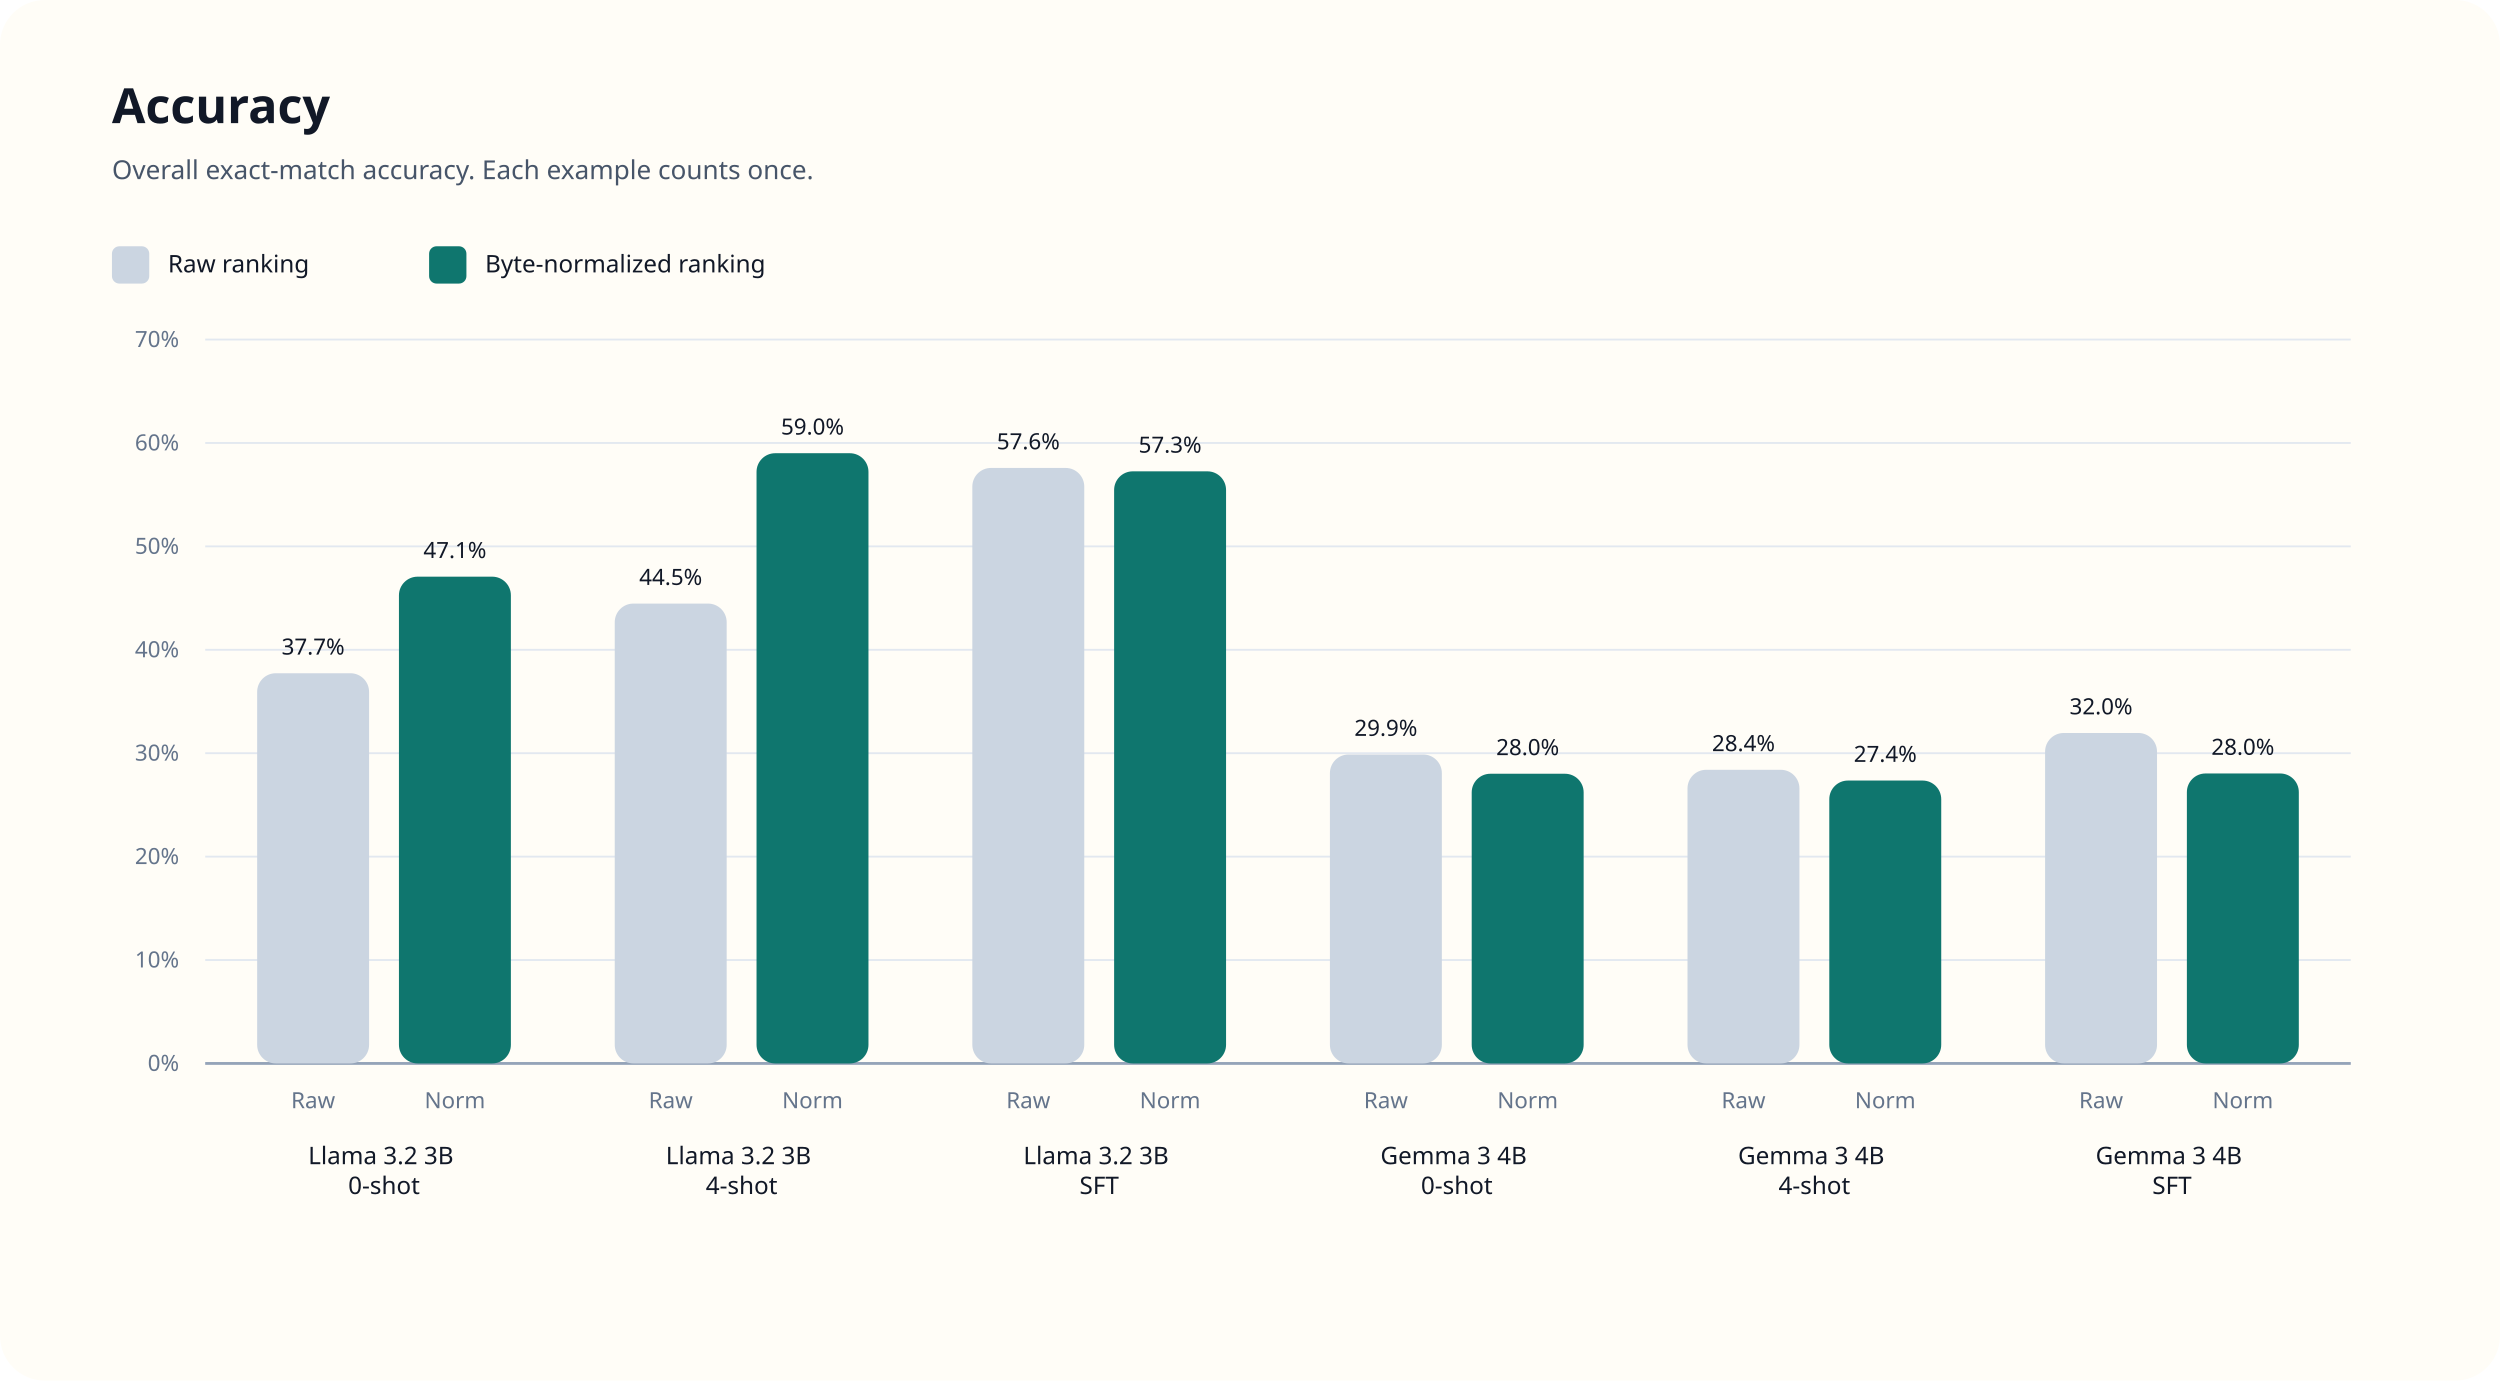
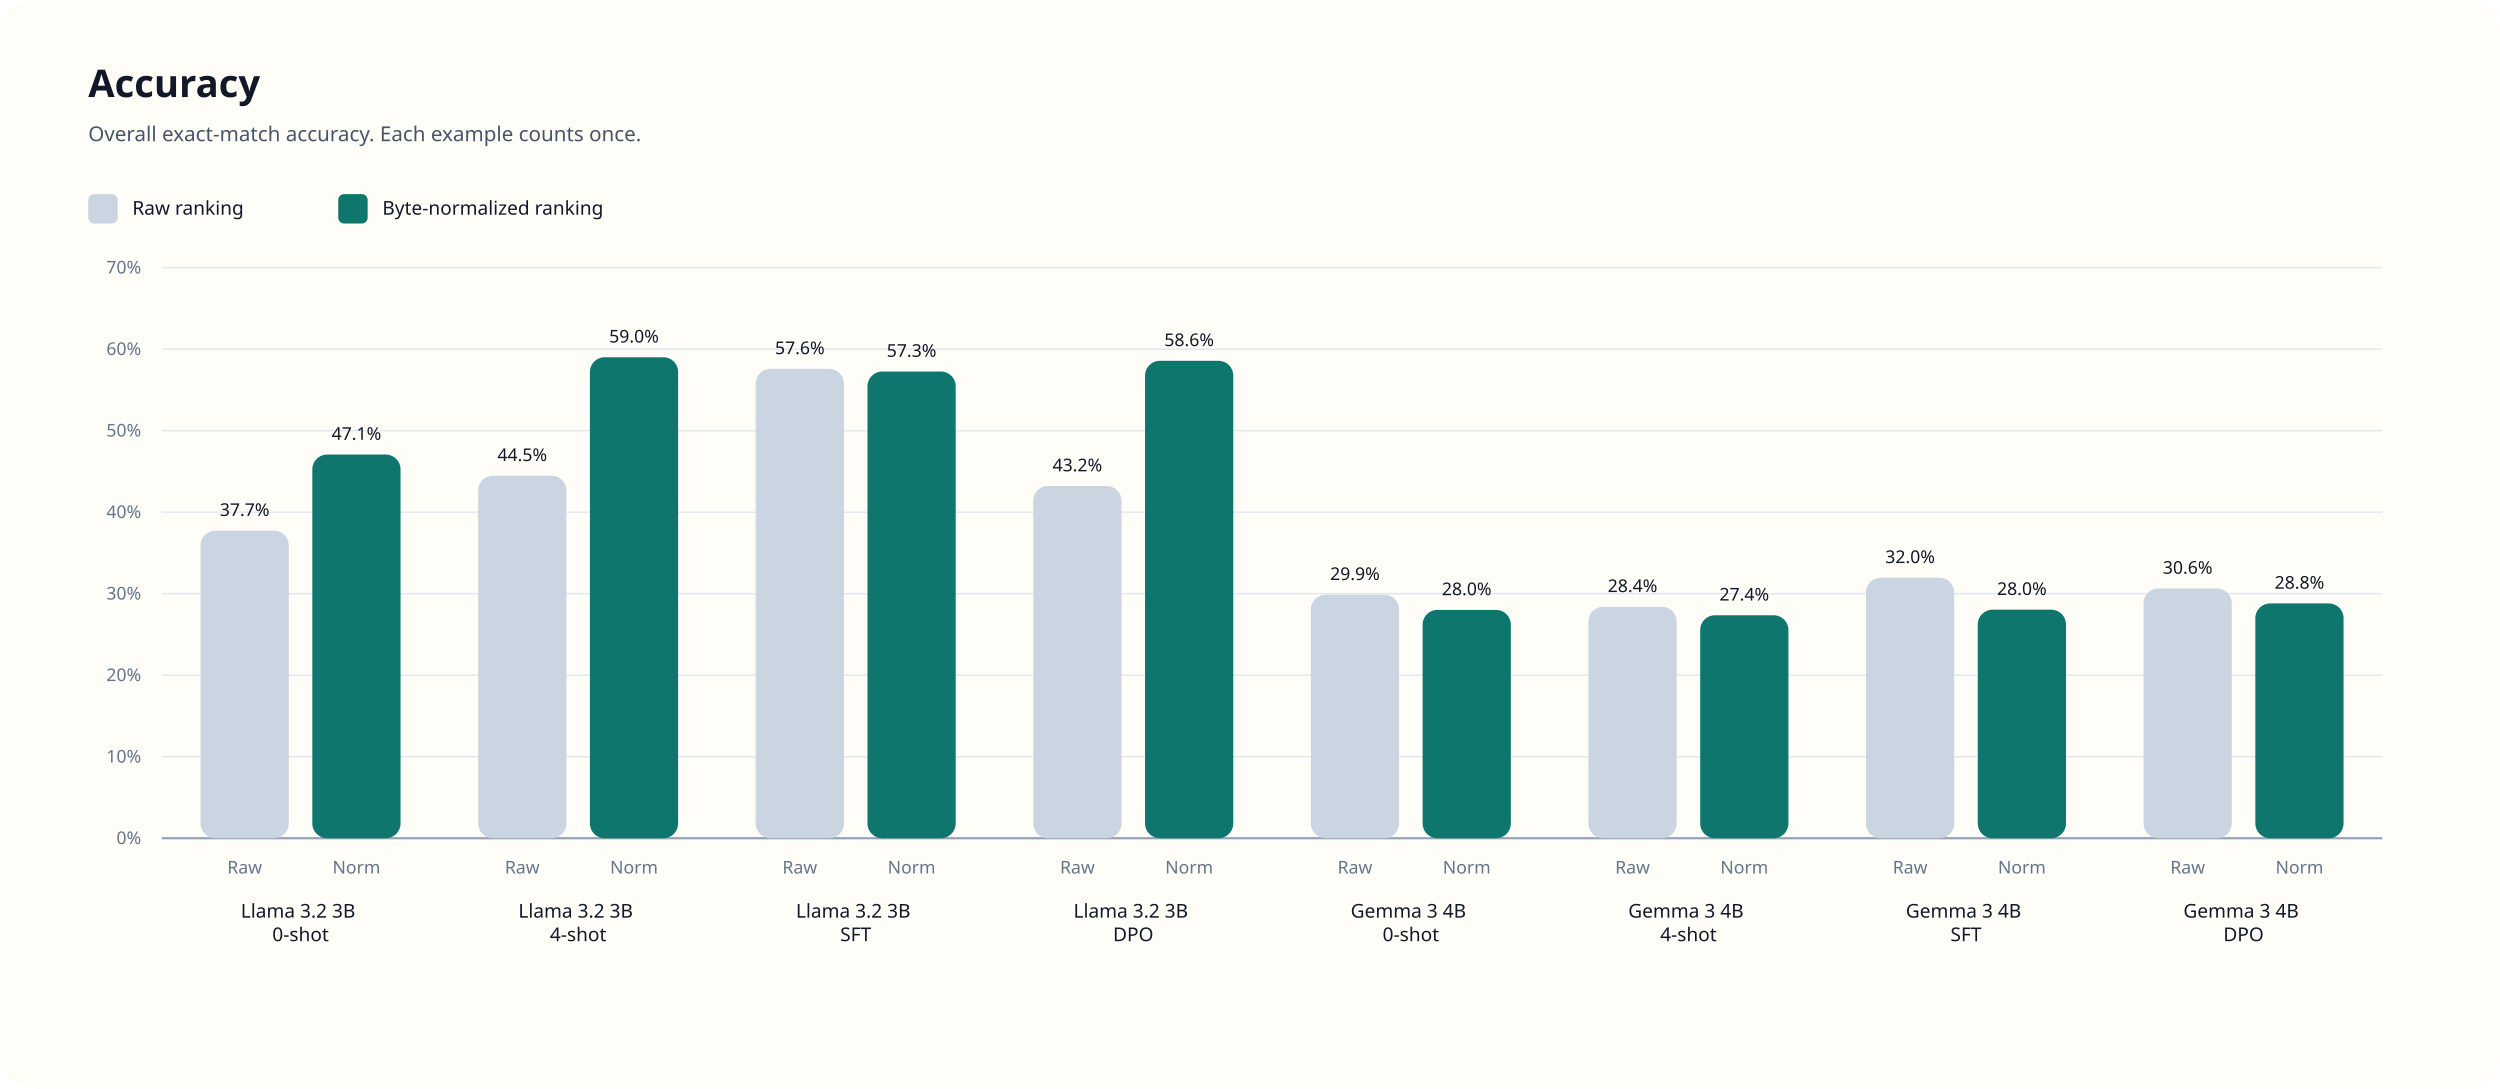
- <svg xmlns="http://www.w3.org/2000/svg" width="1340" height="740" viewBox="0 0 1340 740" fill="none">
-   <rect width="1340" height="740" fill="#fffdf7" rx="24" />
+ <svg xmlns="http://www.w3.org/2000/svg" width="1700" height="740" viewBox="0 0 1700 740" fill="none">
+   <rect width="1700" height="740" fill="#fffdf7" rx="24" />
  <style>text { font-family: 'Avenir Next', 'Segoe UI', sans-serif; fill: #111827; }.title { font-size: 26px; font-weight: 700; }.subtitle { font-size: 14px; fill: #475569; }.label { font-size: 13px; }.small { font-size: 12px; }.legend { font-size: 13px; }.muted { fill: #64748b; }.grid { stroke: #e2e8f0; stroke-width: 1; }.axis { stroke: #94a3b8; stroke-width: 1.5; }</style>
  <text x="60" y="66" text-anchor="start" class="title">Accuracy</text>
  <text x="60" y="96" text-anchor="start" class="subtitle">Overall exact-match accuracy. Each example counts once.</text>
-   <line x1="110" y1="570.0" x2="1260" y2="570.0" class="grid" />
+   <line x1="110" y1="570.0" x2="1620" y2="570.0" class="grid" />
  <text x="96" y="574.0" text-anchor="end" class="small muted">0%</text>
-   <line x1="110" y1="514.571" x2="1260" y2="514.571" class="grid" />
+   <line x1="110" y1="514.571" x2="1620" y2="514.571" class="grid" />
  <text x="96" y="518.571" text-anchor="end" class="small muted">10%</text>
-   <line x1="110" y1="459.143" x2="1260" y2="459.143" class="grid" />
+   <line x1="110" y1="459.143" x2="1620" y2="459.143" class="grid" />
  <text x="96" y="463.143" text-anchor="end" class="small muted">20%</text>
-   <line x1="110" y1="403.714" x2="1260" y2="403.714" class="grid" />
+   <line x1="110" y1="403.714" x2="1620" y2="403.714" class="grid" />
  <text x="96" y="407.714" text-anchor="end" class="small muted">30%</text>
-   <line x1="110" y1="348.286" x2="1260" y2="348.286" class="grid" />
+   <line x1="110" y1="348.286" x2="1620" y2="348.286" class="grid" />
  <text x="96" y="352.286" text-anchor="end" class="small muted">40%</text>
-   <line x1="110" y1="292.857" x2="1260" y2="292.857" class="grid" />
+   <line x1="110" y1="292.857" x2="1620" y2="292.857" class="grid" />
  <text x="96" y="296.857" text-anchor="end" class="small muted">50%</text>
-   <line x1="110" y1="237.429" x2="1260" y2="237.429" class="grid" />
+   <line x1="110" y1="237.429" x2="1620" y2="237.429" class="grid" />
  <text x="96" y="241.429" text-anchor="end" class="small muted">60%</text>
-   <line x1="110" y1="182" x2="1260" y2="182" class="grid" />
+   <line x1="110" y1="182" x2="1620" y2="182" class="grid" />
  <text x="96" y="186" text-anchor="end" class="small muted">70%</text>
-   <line x1="110" y1="570" x2="1260" y2="570" class="axis" />
-   <rect x="137.833" y="360.853" width="60.0" height="209.147" rx="10" fill="#cbd5e1" />
-   <text x="167.833" y="350.853" text-anchor="middle" class="small">37.7%</text>
-   <text x="167.833" y="594" text-anchor="middle" class="small muted">Raw</text>
-   <rect x="213.833" y="309.097" width="60.0" height="260.903" rx="10" fill="#0f766e" />
-   <text x="243.833" y="299.097" text-anchor="middle" class="small">47.1%</text>
-   <text x="243.833" y="594" text-anchor="middle" class="small muted">Norm</text>
-   <text x="205.833" y="624" text-anchor="middle" class="label">
-     <tspan x="205.833" dy="0">Llama 3.2 3B</tspan>
-     <tspan x="205.833" dy="16">0-shot</tspan>
+   <line x1="110" y1="570" x2="1620" y2="570" class="axis" />
+   <rect x="136.375" y="360.853" width="60.0" height="209.147" rx="10" fill="#cbd5e1" />
+   <text x="166.375" y="350.853" text-anchor="middle" class="small">37.7%</text>
+   <text x="166.375" y="594" text-anchor="middle" class="small muted">Raw</text>
+   <rect x="212.375" y="309.097" width="60.0" height="260.903" rx="10" fill="#0f766e" />
+   <text x="242.375" y="299.097" text-anchor="middle" class="small">47.1%</text>
+   <text x="242.375" y="594" text-anchor="middle" class="small muted">Norm</text>
+   <text x="204.375" y="624" text-anchor="middle" class="label">
+     <tspan x="204.375" dy="0">Llama 3.2 3B</tspan>
+     <tspan x="204.375" dy="16">0-shot</tspan>
  </text>
-   <rect x="329.5" y="323.516" width="60.0" height="246.484" rx="10" fill="#cbd5e1" />
-   <text x="359.5" y="313.516" text-anchor="middle" class="small">44.5%</text>
-   <text x="359.5" y="594" text-anchor="middle" class="small muted">Raw</text>
-   <rect x="405.5" y="242.923" width="60.0" height="327.077" rx="10" fill="#0f766e" />
-   <text x="435.5" y="232.923" text-anchor="middle" class="small">59.0%</text>
-   <text x="435.5" y="594" text-anchor="middle" class="small muted">Norm</text>
-   <text x="397.5" y="624" text-anchor="middle" class="label">
-     <tspan x="397.5" dy="0">Llama 3.2 3B</tspan>
-     <tspan x="397.5" dy="16">4-shot</tspan>
+   <rect x="325.125" y="323.516" width="60.0" height="246.484" rx="10" fill="#cbd5e1" />
+   <text x="355.125" y="313.516" text-anchor="middle" class="small">44.5%</text>
+   <text x="355.125" y="594" text-anchor="middle" class="small muted">Raw</text>
+   <rect x="401.125" y="242.923" width="60.0" height="327.077" rx="10" fill="#0f766e" />
+   <text x="431.125" y="232.923" text-anchor="middle" class="small">59.0%</text>
+   <text x="431.125" y="594" text-anchor="middle" class="small muted">Norm</text>
+   <text x="393.125" y="624" text-anchor="middle" class="label">
+     <tspan x="393.125" dy="0">Llama 3.2 3B</tspan>
+     <tspan x="393.125" dy="16">4-shot</tspan>
  </text>
-   <rect x="521.167" y="250.815" width="60.0" height="319.185" rx="10" fill="#cbd5e1" />
-   <text x="551.167" y="240.815" text-anchor="middle" class="small">57.6%</text>
-   <text x="551.167" y="594" text-anchor="middle" class="small muted">Raw</text>
-   <rect x="597.167" y="252.637" width="60.0" height="317.363" rx="10" fill="#0f766e" />
-   <text x="627.167" y="242.637" text-anchor="middle" class="small">57.3%</text>
-   <text x="627.167" y="594" text-anchor="middle" class="small muted">Norm</text>
-   <text x="589.167" y="624" text-anchor="middle" class="label">
-     <tspan x="589.167" dy="0">Llama 3.2 3B</tspan>
-     <tspan x="589.167" dy="16">SFT</tspan>
+   <rect x="513.875" y="250.815" width="60.0" height="319.185" rx="10" fill="#cbd5e1" />
+   <text x="543.875" y="240.815" text-anchor="middle" class="small">57.6%</text>
+   <text x="543.875" y="594" text-anchor="middle" class="small muted">Raw</text>
+   <rect x="589.875" y="252.637" width="60.0" height="317.363" rx="10" fill="#0f766e" />
+   <text x="619.875" y="242.637" text-anchor="middle" class="small">57.3%</text>
+   <text x="619.875" y="594" text-anchor="middle" class="small muted">Norm</text>
+   <text x="581.875" y="624" text-anchor="middle" class="label">
+     <tspan x="581.875" dy="0">Llama 3.2 3B</tspan>
+     <tspan x="581.875" dy="16">SFT</tspan>
  </text>
-   <rect x="712.833" y="404.412" width="60.0" height="165.588" rx="10" fill="#cbd5e1" />
-   <text x="742.833" y="394.412" text-anchor="middle" class="small">29.9%</text>
-   <text x="742.833" y="594" text-anchor="middle" class="small muted">Raw</text>
-   <rect x="788.833" y="414.733" width="60.0" height="155.267" rx="10" fill="#0f766e" />
-   <text x="818.833" y="404.733" text-anchor="middle" class="small">28.0%</text>
-   <text x="818.833" y="594" text-anchor="middle" class="small muted">Norm</text>
-   <text x="780.833" y="624" text-anchor="middle" class="label">
-     <tspan x="780.833" dy="0">Gemma 3 4B</tspan>
-     <tspan x="780.833" dy="16">0-shot</tspan>
+   <rect x="702.625" y="330.498" width="60.0" height="239.502" rx="10" fill="#cbd5e1" />
+   <text x="732.625" y="320.498" text-anchor="middle" class="small">43.2%</text>
+   <text x="732.625" y="594" text-anchor="middle" class="small muted">Raw</text>
+   <rect x="778.625" y="245.351" width="60.0" height="324.649" rx="10" fill="#0f766e" />
+   <text x="808.625" y="235.351" text-anchor="middle" class="small">58.6%</text>
+   <text x="808.625" y="594" text-anchor="middle" class="small muted">Norm</text>
+   <text x="770.625" y="624" text-anchor="middle" class="label">
+     <tspan x="770.625" dy="0">Llama 3.2 3B</tspan>
+     <tspan x="770.625" dy="16">DPO</tspan>
  </text>
-   <rect x="904.5" y="412.608" width="60.0" height="157.392" rx="10" fill="#cbd5e1" />
-   <text x="934.5" y="402.608" text-anchor="middle" class="small">28.4%</text>
-   <text x="934.5" y="594" text-anchor="middle" class="small muted">Raw</text>
-   <rect x="980.5" y="418.376" width="60.0" height="151.624" rx="10" fill="#0f766e" />
-   <text x="1010.5" y="408.376" text-anchor="middle" class="small">27.4%</text>
-   <text x="1010.5" y="594" text-anchor="middle" class="small muted">Norm</text>
-   <text x="972.5" y="624" text-anchor="middle" class="label">
-     <tspan x="972.5" dy="0">Gemma 3 4B</tspan>
-     <tspan x="972.5" dy="16">4-shot</tspan>
+   <rect x="891.375" y="404.412" width="60.0" height="165.588" rx="10" fill="#cbd5e1" />
+   <text x="921.375" y="394.412" text-anchor="middle" class="small">29.9%</text>
+   <text x="921.375" y="594" text-anchor="middle" class="small muted">Raw</text>
+   <rect x="967.375" y="414.733" width="60.0" height="155.267" rx="10" fill="#0f766e" />
+   <text x="997.375" y="404.733" text-anchor="middle" class="small">28.0%</text>
+   <text x="997.375" y="594" text-anchor="middle" class="small muted">Norm</text>
+   <text x="959.375" y="624" text-anchor="middle" class="label">
+     <tspan x="959.375" dy="0">Gemma 3 4B</tspan>
+     <tspan x="959.375" dy="16">0-shot</tspan>
  </text>
-   <rect x="1096.167" y="392.877" width="60.0" height="177.123" rx="10" fill="#cbd5e1" />
-   <text x="1126.167" y="382.877" text-anchor="middle" class="small">32.0%</text>
-   <text x="1126.167" y="594" text-anchor="middle" class="small muted">Raw</text>
-   <rect x="1172.167" y="414.581" width="60.0" height="155.419" rx="10" fill="#0f766e" />
-   <text x="1202.167" y="404.581" text-anchor="middle" class="small">28.0%</text>
-   <text x="1202.167" y="594" text-anchor="middle" class="small muted">Norm</text>
-   <text x="1164.167" y="624" text-anchor="middle" class="label">
-     <tspan x="1164.167" dy="0">Gemma 3 4B</tspan>
-     <tspan x="1164.167" dy="16">SFT</tspan>
+   <rect x="1080.125" y="412.608" width="60.0" height="157.392" rx="10" fill="#cbd5e1" />
+   <text x="1110.125" y="402.608" text-anchor="middle" class="small">28.4%</text>
+   <text x="1110.125" y="594" text-anchor="middle" class="small muted">Raw</text>
+   <rect x="1156.125" y="418.376" width="60.0" height="151.624" rx="10" fill="#0f766e" />
+   <text x="1186.125" y="408.376" text-anchor="middle" class="small">27.4%</text>
+   <text x="1186.125" y="594" text-anchor="middle" class="small muted">Norm</text>
+   <text x="1148.125" y="624" text-anchor="middle" class="label">
+     <tspan x="1148.125" dy="0">Gemma 3 4B</tspan>
+     <tspan x="1148.125" dy="16">4-shot</tspan>
+   </text>
+   <rect x="1268.875" y="392.877" width="60.0" height="177.123" rx="10" fill="#cbd5e1" />
+   <text x="1298.875" y="382.877" text-anchor="middle" class="small">32.0%</text>
+   <text x="1298.875" y="594" text-anchor="middle" class="small muted">Raw</text>
+   <rect x="1344.875" y="414.581" width="60.0" height="155.419" rx="10" fill="#0f766e" />
+   <text x="1374.875" y="404.581" text-anchor="middle" class="small">28.0%</text>
+   <text x="1374.875" y="594" text-anchor="middle" class="small muted">Norm</text>
+   <text x="1336.875" y="624" text-anchor="middle" class="label">
+     <tspan x="1336.875" dy="0">Gemma 3 4B</tspan>
+     <tspan x="1336.875" dy="16">SFT</tspan>
+   </text>
+   <rect x="1457.625" y="400.163" width="60.0" height="169.837" rx="10" fill="#cbd5e1" />
+   <text x="1487.625" y="390.163" text-anchor="middle" class="small">30.6%</text>
+   <text x="1487.625" y="594" text-anchor="middle" class="small muted">Raw</text>
+   <rect x="1533.625" y="410.332" width="60.0" height="159.668" rx="10" fill="#0f766e" />
+   <text x="1563.625" y="400.332" text-anchor="middle" class="small">28.8%</text>
+   <text x="1563.625" y="594" text-anchor="middle" class="small muted">Norm</text>
+   <text x="1525.625" y="624" text-anchor="middle" class="label">
+     <tspan x="1525.625" dy="0">Gemma 3 4B</tspan>
+     <tspan x="1525.625" dy="16">DPO</tspan>
  </text>
  <rect x="60" y="132" width="20" height="20" rx="4" fill="#cbd5e1" />
  <text x="90" y="146" text-anchor="start" class="legend">Raw ranking</text>
  <rect x="230" y="132" width="20" height="20" rx="4" fill="#0f766e" />
  <text x="260" y="146" text-anchor="start" class="legend">Byte-normalized ranking</text>
</svg>
